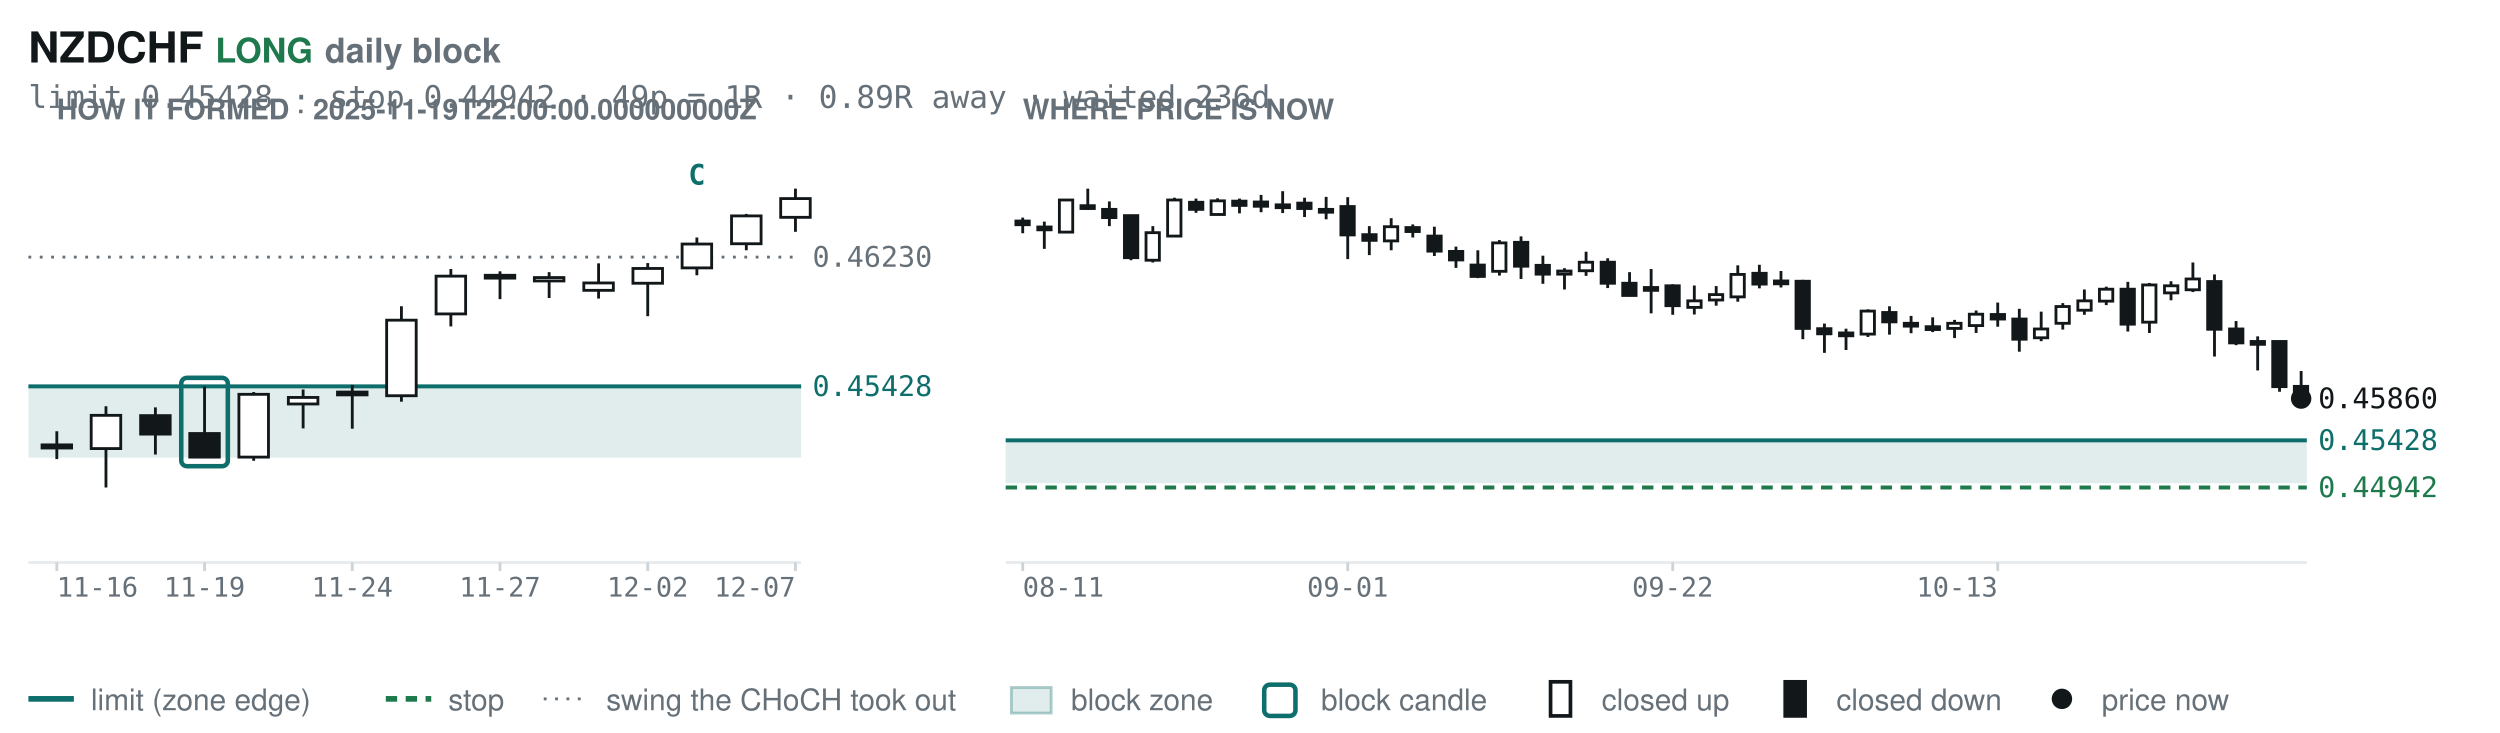
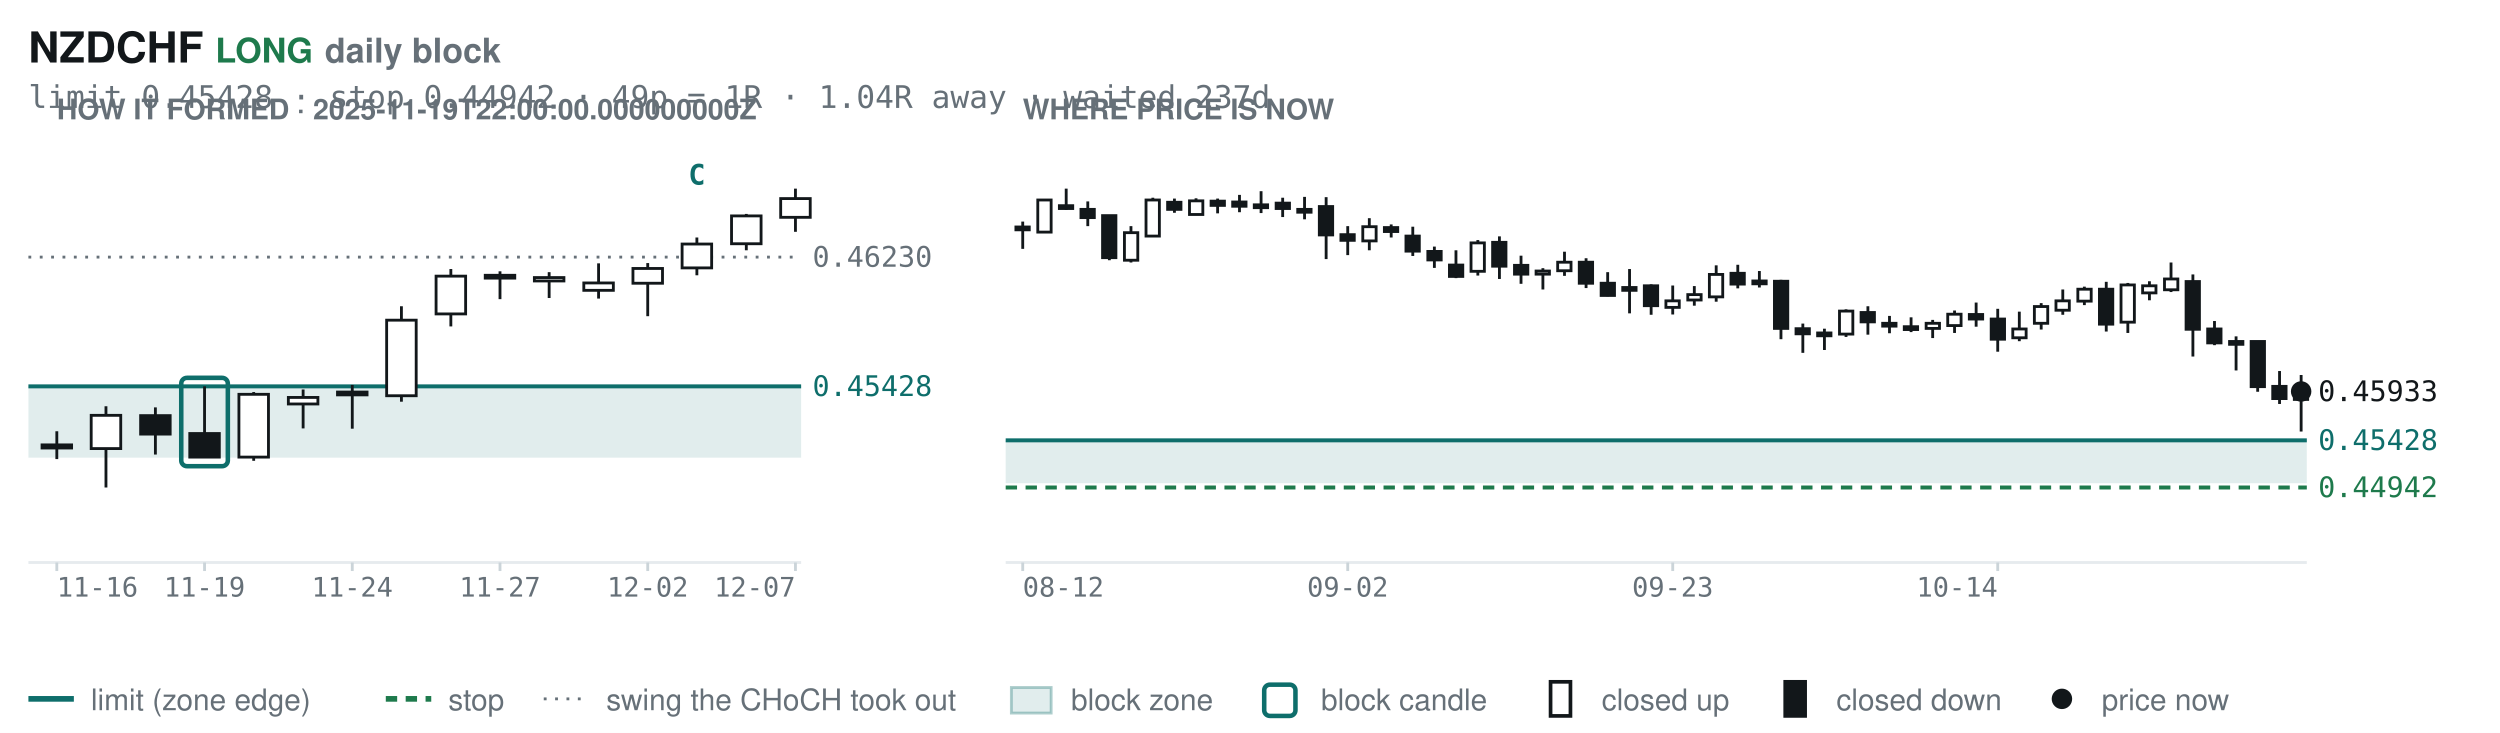
<svg xmlns="http://www.w3.org/2000/svg" viewBox="0 0 880 258" width="880" height="258" role="img" aria-label="NZDCHF long order block: the candles that formed it, and where price is now">
  <rect width="880" height="258" fill="#FFFFFF" />
  <text x="10" y="22" fill="#12171A" font-family="system-ui,-apple-system,Segoe UI,Helvetica,Arial,sans-serif" font-size="15" font-weight="700">NZDCHF <tspan fill="#1E7A4C" font-size="12">LONG</tspan>
    <tspan fill="#667078" font-size="12">daily block</tspan>
  </text>
-   <text x="10" y="38" fill="#667078" font-family="ui-monospace,SFMono-Regular,Menlo,Consolas,monospace" font-size="11">limit 0.45428 · stop 0.44942 · 49p = 1R · 0.89R away · waited 236d</text>
+   <text x="10" y="38" fill="#667078" font-family="ui-monospace,SFMono-Regular,Menlo,Consolas,monospace" font-size="11">limit 0.45428 · stop 0.44942 · 49p = 1R · 1.04R away · waited 237d</text>
  <text x="20" y="42" fill="#667078" font-family="system-ui,-apple-system,Segoe UI,Helvetica,Arial,sans-serif" font-size="10" font-weight="600">HOW IT FORMED · 2025-11-19T22:00:00.000000000Z</text>
  <text x="360" y="42" fill="#667078" font-family="system-ui,-apple-system,Segoe UI,Helvetica,Arial,sans-serif" font-size="10" font-weight="600">WHERE PRICE IS NOW</text>
  <rect x="10.0" y="136.0" width="272.0" height="25.1" fill="#0E6E6B1F" />
  <line x1="10.0" y1="90.5" x2="282.0" y2="90.5" stroke="#667078" stroke-width="1" stroke-dasharray="1 3" />
  <line x1="10.0" y1="136.0" x2="282.0" y2="136.0" stroke="#0E6E6B" stroke-width="1.4" />
  <line x1="20.0" y1="151.8" x2="20.0" y2="161.6" stroke="#12171A" stroke-width="1" />
  <rect x="14.8" y="156.6" width="10.4" height="1.1" fill="#12171A" stroke="#12171A" stroke-width="1" />
  <line x1="37.3" y1="143.0" x2="37.3" y2="171.6" stroke="#12171A" stroke-width="1" />
  <rect x="32.1" y="146.2" width="10.4" height="11.7" fill="#FFFFFF" stroke="#12171A" stroke-width="1" />
  <line x1="54.7" y1="143.4" x2="54.7" y2="160.0" stroke="#12171A" stroke-width="1" />
  <rect x="49.5" y="146.3" width="10.4" height="6.5" fill="#12171A" stroke="#12171A" stroke-width="1" />
  <line x1="72.0" y1="136.0" x2="72.0" y2="161.0" stroke="#12171A" stroke-width="1" />
  <rect x="66.8" y="152.6" width="10.4" height="8.3" fill="#12171A" stroke="#12171A" stroke-width="1" />
  <line x1="89.3" y1="138.0" x2="89.3" y2="162.2" stroke="#12171A" stroke-width="1" />
  <rect x="84.1" y="138.8" width="10.4" height="22.1" fill="#FFFFFF" stroke="#12171A" stroke-width="1" />
  <line x1="106.7" y1="137.1" x2="106.7" y2="150.8" stroke="#12171A" stroke-width="1" />
  <rect x="101.5" y="139.9" width="10.4" height="2.3" fill="#FFFFFF" stroke="#12171A" stroke-width="1" />
  <line x1="124.0" y1="135.5" x2="124.0" y2="150.9" stroke="#12171A" stroke-width="1" />
  <rect x="118.8" y="138.0" width="10.4" height="1.0" fill="#FFFFFF" stroke="#12171A" stroke-width="1" />
  <line x1="141.3" y1="107.8" x2="141.3" y2="141.4" stroke="#12171A" stroke-width="1" />
  <rect x="136.1" y="112.7" width="10.4" height="26.6" fill="#FFFFFF" stroke="#12171A" stroke-width="1" />
  <line x1="158.7" y1="94.7" x2="158.7" y2="114.9" stroke="#12171A" stroke-width="1" />
  <rect x="153.5" y="97.2" width="10.4" height="13.3" fill="#FFFFFF" stroke="#12171A" stroke-width="1" />
  <line x1="176.0" y1="95.5" x2="176.0" y2="105.3" stroke="#12171A" stroke-width="1" />
  <rect x="170.8" y="96.9" width="10.4" height="1.0" fill="#FFFFFF" stroke="#12171A" stroke-width="1" />
  <line x1="193.3" y1="95.8" x2="193.3" y2="104.9" stroke="#12171A" stroke-width="1" />
  <rect x="188.1" y="97.7" width="10.4" height="1.2" fill="#FFFFFF" stroke="#12171A" stroke-width="1" />
  <line x1="210.7" y1="92.7" x2="210.7" y2="105.1" stroke="#12171A" stroke-width="1" />
  <rect x="205.5" y="99.6" width="10.4" height="2.6" fill="#FFFFFF" stroke="#12171A" stroke-width="1" />
  <line x1="228.0" y1="92.6" x2="228.0" y2="111.3" stroke="#12171A" stroke-width="1" />
  <rect x="222.8" y="94.5" width="10.4" height="5.2" fill="#FFFFFF" stroke="#12171A" stroke-width="1" />
  <line x1="245.3" y1="83.6" x2="245.3" y2="96.9" stroke="#12171A" stroke-width="1" />
  <rect x="240.1" y="85.9" width="10.4" height="8.4" fill="#FFFFFF" stroke="#12171A" stroke-width="1" />
  <line x1="262.7" y1="75.3" x2="262.7" y2="88.1" stroke="#12171A" stroke-width="1" />
  <rect x="257.5" y="76.0" width="10.4" height="9.8" fill="#FFFFFF" stroke="#12171A" stroke-width="1" />
  <line x1="280.0" y1="66.4" x2="280.0" y2="81.6" stroke="#12171A" stroke-width="1" />
  <rect x="274.8" y="69.9" width="10.4" height="6.6" fill="#FFFFFF" stroke="#12171A" stroke-width="1" />
  <rect x="63.8" y="133.0" width="16.4" height="31.1" fill="none" stroke="#0E6E6B" stroke-width="1.6" rx="2" />
  <text x="245.3" y="65" fill="#0E6E6B" text-anchor="middle" font-family="ui-monospace,SFMono-Regular,Menlo,Consolas,monospace" font-size="10" font-weight="700">C</text>
  <line x1="10.0" y1="198.0" x2="282.0" y2="198.0" stroke="#E6EBEE" stroke-width="1" />
  <line x1="20.0" y1="198.0" x2="20.0" y2="201.0" stroke="#CBD4D9" stroke-width="1" />
  <text x="20.0" y="210.0" fill="#667078" text-anchor="start" font-family="ui-monospace,SFMono-Regular,Menlo,Consolas,monospace" font-size="9.5">11-16</text>
  <line x1="72.0" y1="198.0" x2="72.0" y2="201.0" stroke="#CBD4D9" stroke-width="1" />
  <text x="72.0" y="210.0" fill="#667078" text-anchor="middle" font-family="ui-monospace,SFMono-Regular,Menlo,Consolas,monospace" font-size="9.5">11-19</text>
  <line x1="124.0" y1="198.0" x2="124.0" y2="201.0" stroke="#CBD4D9" stroke-width="1" />
  <text x="124.0" y="210.0" fill="#667078" text-anchor="middle" font-family="ui-monospace,SFMono-Regular,Menlo,Consolas,monospace" font-size="9.5">11-24</text>
  <line x1="176.0" y1="198.0" x2="176.0" y2="201.0" stroke="#CBD4D9" stroke-width="1" />
  <text x="176.0" y="210.0" fill="#667078" text-anchor="middle" font-family="ui-monospace,SFMono-Regular,Menlo,Consolas,monospace" font-size="9.5">11-27</text>
  <line x1="228.0" y1="198.0" x2="228.0" y2="201.0" stroke="#CBD4D9" stroke-width="1" />
  <text x="228.0" y="210.0" fill="#667078" text-anchor="middle" font-family="ui-monospace,SFMono-Regular,Menlo,Consolas,monospace" font-size="9.5">12-02</text>
  <line x1="280.0" y1="198.0" x2="280.0" y2="201.0" stroke="#CBD4D9" stroke-width="1" />
  <text x="280.0" y="210.0" fill="#667078" text-anchor="end" font-family="ui-monospace,SFMono-Regular,Menlo,Consolas,monospace" font-size="9.5">12-07</text>
  <text x="286.0" y="139.4" fill="#0E6E6B" font-family="ui-monospace,SFMono-Regular,Menlo,Consolas,monospace" font-size="10">0.45428</text>
  <text x="286.0" y="93.9" fill="#667078" font-family="ui-monospace,SFMono-Regular,Menlo,Consolas,monospace" font-size="10">0.46230</text>
  <rect x="354.0" y="155.0" width="458.0" height="15.1" fill="#0E6E6B1F" />
-   <line x1="360.0" y1="76.6" x2="360.0" y2="82.1" stroke="#12171A" stroke-width="1" />
-   <rect x="357.6" y="77.8" width="4.7" height="1.3" fill="#12171A" stroke="#12171A" stroke-width="1" />
-   <line x1="367.6" y1="78.0" x2="367.6" y2="87.6" stroke="#12171A" stroke-width="1" />
-   <rect x="365.3" y="79.9" width="4.7" height="1.0" fill="#FFFFFF" stroke="#12171A" stroke-width="1" />
-   <line x1="375.3" y1="70.1" x2="375.3" y2="81.7" stroke="#12171A" stroke-width="1" />
-   <rect x="372.9" y="70.4" width="4.7" height="11.3" fill="#FFFFFF" stroke="#12171A" stroke-width="1" />
-   <line x1="382.9" y1="66.4" x2="382.9" y2="73.9" stroke="#12171A" stroke-width="1" />
-   <rect x="380.5" y="72.4" width="4.7" height="1.0" fill="#FFFFFF" stroke="#12171A" stroke-width="1" />
-   <line x1="390.5" y1="70.9" x2="390.5" y2="79.6" stroke="#12171A" stroke-width="1" />
-   <rect x="388.1" y="73.7" width="4.7" height="2.9" fill="#12171A" stroke="#12171A" stroke-width="1" />
-   <line x1="398.1" y1="75.7" x2="398.1" y2="91.6" stroke="#12171A" stroke-width="1" />
-   <rect x="395.8" y="75.9" width="4.7" height="14.8" fill="#12171A" stroke="#12171A" stroke-width="1" />
-   <line x1="405.8" y1="79.6" x2="405.8" y2="92.4" stroke="#12171A" stroke-width="1" />
-   <rect x="403.4" y="81.9" width="4.7" height="9.7" fill="#FFFFFF" stroke="#12171A" stroke-width="1" />
-   <line x1="413.4" y1="69.6" x2="413.4" y2="83.1" stroke="#12171A" stroke-width="1" />
-   <rect x="411.0" y="70.4" width="4.7" height="12.7" fill="#FFFFFF" stroke="#12171A" stroke-width="1" />
-   <line x1="421.0" y1="69.9" x2="421.0" y2="74.9" stroke="#12171A" stroke-width="1" />
-   <rect x="418.7" y="71.2" width="4.7" height="2.5" fill="#12171A" stroke="#12171A" stroke-width="1" />
-   <line x1="428.6" y1="69.8" x2="428.6" y2="75.5" stroke="#12171A" stroke-width="1" />
-   <rect x="426.3" y="70.7" width="4.7" height="4.8" fill="#FFFFFF" stroke="#12171A" stroke-width="1" />
-   <line x1="436.3" y1="69.9" x2="436.3" y2="75.1" stroke="#12171A" stroke-width="1" />
-   <rect x="433.9" y="70.8" width="4.7" height="1.5" fill="#12171A" stroke="#12171A" stroke-width="1" />
-   <line x1="443.9" y1="68.6" x2="443.9" y2="74.7" stroke="#12171A" stroke-width="1" />
-   <rect x="441.5" y="71.1" width="4.7" height="1.5" fill="#12171A" stroke="#12171A" stroke-width="1" />
-   <line x1="451.5" y1="67.3" x2="451.5" y2="75.0" stroke="#12171A" stroke-width="1" />
-   <rect x="449.2" y="72.1" width="4.7" height="1.0" fill="#FFFFFF" stroke="#12171A" stroke-width="1" />
-   <line x1="459.2" y1="69.6" x2="459.2" y2="76.4" stroke="#12171A" stroke-width="1" />
-   <rect x="456.8" y="71.5" width="4.7" height="1.9" fill="#12171A" stroke="#12171A" stroke-width="1" />
-   <line x1="466.8" y1="69.3" x2="466.8" y2="77.2" stroke="#12171A" stroke-width="1" />
-   <rect x="464.4" y="73.7" width="4.7" height="1.0" fill="#FFFFFF" stroke="#12171A" stroke-width="1" />
-   <line x1="474.4" y1="69.4" x2="474.4" y2="91.2" stroke="#12171A" stroke-width="1" />
-   <rect x="472.0" y="72.7" width="4.7" height="10.0" fill="#12171A" stroke="#12171A" stroke-width="1" />
-   <line x1="482.0" y1="79.6" x2="482.0" y2="89.8" stroke="#12171A" stroke-width="1" />
-   <rect x="479.7" y="82.6" width="4.7" height="2.0" fill="#12171A" stroke="#12171A" stroke-width="1" />
-   <line x1="489.7" y1="76.8" x2="489.7" y2="88.1" stroke="#12171A" stroke-width="1" />
-   <rect x="487.3" y="79.8" width="4.7" height="5.0" fill="#FFFFFF" stroke="#12171A" stroke-width="1" />
-   <line x1="497.3" y1="79.0" x2="497.3" y2="83.6" stroke="#12171A" stroke-width="1" />
-   <rect x="494.9" y="80.1" width="4.7" height="1.4" fill="#12171A" stroke="#12171A" stroke-width="1" />
-   <line x1="504.9" y1="79.8" x2="504.9" y2="90.1" stroke="#12171A" stroke-width="1" />
-   <rect x="502.6" y="83.1" width="4.7" height="5.3" fill="#12171A" stroke="#12171A" stroke-width="1" />
-   <line x1="512.5" y1="86.8" x2="512.5" y2="94.3" stroke="#12171A" stroke-width="1" />
-   <rect x="510.2" y="88.5" width="4.7" height="3.0" fill="#12171A" stroke="#12171A" stroke-width="1" />
-   <line x1="520.2" y1="88.1" x2="520.2" y2="97.9" stroke="#12171A" stroke-width="1" />
-   <rect x="517.8" y="93.3" width="4.7" height="4.0" fill="#12171A" stroke="#12171A" stroke-width="1" />
-   <line x1="527.8" y1="84.5" x2="527.8" y2="97.0" stroke="#12171A" stroke-width="1" />
-   <rect x="525.4" y="85.5" width="4.7" height="10.0" fill="#FFFFFF" stroke="#12171A" stroke-width="1" />
-   <line x1="535.4" y1="83.2" x2="535.4" y2="98.2" stroke="#12171A" stroke-width="1" />
-   <rect x="533.1" y="85.3" width="4.7" height="8.4" fill="#12171A" stroke="#12171A" stroke-width="1" />
-   <line x1="543.1" y1="90.0" x2="543.1" y2="99.9" stroke="#12171A" stroke-width="1" />
-   <rect x="540.7" y="93.4" width="4.7" height="3.1" fill="#12171A" stroke="#12171A" stroke-width="1" />
-   <line x1="550.7" y1="94.4" x2="550.7" y2="101.9" stroke="#12171A" stroke-width="1" />
-   <rect x="548.3" y="95.4" width="4.7" height="1.1" fill="#FFFFFF" stroke="#12171A" stroke-width="1" />
-   <line x1="558.3" y1="88.6" x2="558.3" y2="97.1" stroke="#12171A" stroke-width="1" />
-   <rect x="555.9" y="92.3" width="4.7" height="3.0" fill="#FFFFFF" stroke="#12171A" stroke-width="1" />
-   <line x1="565.9" y1="90.9" x2="565.9" y2="101.4" stroke="#12171A" stroke-width="1" />
-   <rect x="563.6" y="92.3" width="4.7" height="7.4" fill="#12171A" stroke="#12171A" stroke-width="1" />
-   <line x1="573.6" y1="95.8" x2="573.6" y2="104.3" stroke="#12171A" stroke-width="1" />
-   <rect x="571.2" y="99.7" width="4.7" height="4.3" fill="#12171A" stroke="#12171A" stroke-width="1" />
-   <line x1="581.2" y1="94.7" x2="581.2" y2="110.3" stroke="#12171A" stroke-width="1" />
-   <rect x="578.8" y="101.2" width="4.7" height="1.0" fill="#FFFFFF" stroke="#12171A" stroke-width="1" />
-   <line x1="588.8" y1="100.1" x2="588.8" y2="110.8" stroke="#12171A" stroke-width="1" />
-   <rect x="586.4" y="100.6" width="4.7" height="7.0" fill="#12171A" stroke="#12171A" stroke-width="1" />
-   <line x1="596.4" y1="100.5" x2="596.4" y2="110.7" stroke="#12171A" stroke-width="1" />
-   <rect x="594.1" y="105.9" width="4.7" height="2.3" fill="#FFFFFF" stroke="#12171A" stroke-width="1" />
-   <line x1="604.1" y1="100.7" x2="604.1" y2="107.6" stroke="#12171A" stroke-width="1" />
-   <rect x="601.7" y="103.7" width="4.7" height="1.9" fill="#FFFFFF" stroke="#12171A" stroke-width="1" />
-   <line x1="611.7" y1="93.4" x2="611.7" y2="106.2" stroke="#12171A" stroke-width="1" />
-   <rect x="609.3" y="96.6" width="4.7" height="7.9" fill="#FFFFFF" stroke="#12171A" stroke-width="1" />
-   <line x1="619.3" y1="93.2" x2="619.3" y2="101.5" stroke="#12171A" stroke-width="1" />
-   <rect x="617.0" y="96.2" width="4.7" height="3.8" fill="#12171A" stroke="#12171A" stroke-width="1" />
-   <line x1="626.9" y1="95.4" x2="626.9" y2="101.2" stroke="#12171A" stroke-width="1" />
-   <rect x="624.6" y="98.9" width="4.7" height="1.0" fill="#FFFFFF" stroke="#12171A" stroke-width="1" />
-   <line x1="634.6" y1="98.5" x2="634.6" y2="119.4" stroke="#12171A" stroke-width="1" />
-   <rect x="632.2" y="99.0" width="4.7" height="16.6" fill="#12171A" stroke="#12171A" stroke-width="1" />
-   <line x1="642.2" y1="113.9" x2="642.2" y2="124.2" stroke="#12171A" stroke-width="1" />
-   <rect x="639.8" y="115.7" width="4.7" height="1.8" fill="#12171A" stroke="#12171A" stroke-width="1" />
-   <line x1="649.8" y1="115.7" x2="649.8" y2="123.2" stroke="#12171A" stroke-width="1" />
-   <rect x="647.5" y="117.2" width="4.7" height="1.0" fill="#12171A" stroke="#12171A" stroke-width="1" />
-   <line x1="657.5" y1="108.9" x2="657.5" y2="118.6" stroke="#12171A" stroke-width="1" />
-   <rect x="655.1" y="109.5" width="4.7" height="8.1" fill="#FFFFFF" stroke="#12171A" stroke-width="1" />
-   <line x1="665.1" y1="107.8" x2="665.1" y2="117.8" stroke="#12171A" stroke-width="1" />
-   <rect x="662.7" y="110.0" width="4.7" height="3.3" fill="#12171A" stroke="#12171A" stroke-width="1" />
-   <line x1="672.7" y1="111.2" x2="672.7" y2="117.3" stroke="#12171A" stroke-width="1" />
-   <rect x="670.3" y="113.8" width="4.7" height="1.0" fill="#12171A" stroke="#12171A" stroke-width="1" />
-   <line x1="680.3" y1="111.7" x2="680.3" y2="116.9" stroke="#12171A" stroke-width="1" />
-   <rect x="678.0" y="115.0" width="4.7" height="1.0" fill="#FFFFFF" stroke="#12171A" stroke-width="1" />
-   <line x1="688.0" y1="112.6" x2="688.0" y2="119.0" stroke="#12171A" stroke-width="1" />
-   <rect x="685.6" y="113.8" width="4.7" height="1.8" fill="#FFFFFF" stroke="#12171A" stroke-width="1" />
-   <line x1="695.6" y1="109.3" x2="695.6" y2="117.2" stroke="#12171A" stroke-width="1" />
-   <rect x="693.2" y="110.6" width="4.7" height="4.0" fill="#FFFFFF" stroke="#12171A" stroke-width="1" />
-   <line x1="703.2" y1="106.5" x2="703.2" y2="115.0" stroke="#12171A" stroke-width="1" />
-   <rect x="700.9" y="110.7" width="4.7" height="1.6" fill="#12171A" stroke="#12171A" stroke-width="1" />
-   <line x1="710.8" y1="108.7" x2="710.8" y2="123.8" stroke="#12171A" stroke-width="1" />
-   <rect x="708.5" y="112.3" width="4.7" height="7.1" fill="#12171A" stroke="#12171A" stroke-width="1" />
-   <line x1="718.5" y1="109.7" x2="718.5" y2="120.1" stroke="#12171A" stroke-width="1" />
-   <rect x="716.1" y="115.8" width="4.7" height="3.1" fill="#FFFFFF" stroke="#12171A" stroke-width="1" />
-   <line x1="726.1" y1="106.7" x2="726.1" y2="116.0" stroke="#12171A" stroke-width="1" />
-   <rect x="723.7" y="107.9" width="4.7" height="5.9" fill="#FFFFFF" stroke="#12171A" stroke-width="1" />
-   <line x1="733.7" y1="101.9" x2="733.7" y2="110.8" stroke="#12171A" stroke-width="1" />
-   <rect x="731.4" y="105.9" width="4.7" height="3.3" fill="#FFFFFF" stroke="#12171A" stroke-width="1" />
-   <line x1="741.4" y1="100.9" x2="741.4" y2="107.4" stroke="#12171A" stroke-width="1" />
-   <rect x="739.0" y="101.8" width="4.7" height="4.2" fill="#FFFFFF" stroke="#12171A" stroke-width="1" />
-   <line x1="749.0" y1="99.2" x2="749.0" y2="116.7" stroke="#12171A" stroke-width="1" />
-   <rect x="746.6" y="101.8" width="4.7" height="12.3" fill="#12171A" stroke="#12171A" stroke-width="1" />
-   <line x1="756.6" y1="99.6" x2="756.6" y2="117.2" stroke="#12171A" stroke-width="1" />
-   <rect x="754.2" y="100.3" width="4.7" height="13.1" fill="#FFFFFF" stroke="#12171A" stroke-width="1" />
-   <line x1="764.2" y1="99.0" x2="764.2" y2="105.7" stroke="#12171A" stroke-width="1" />
-   <rect x="761.9" y="100.6" width="4.7" height="2.5" fill="#FFFFFF" stroke="#12171A" stroke-width="1" />
-   <line x1="771.9" y1="92.4" x2="771.9" y2="102.8" stroke="#12171A" stroke-width="1" />
-   <rect x="769.5" y="98.2" width="4.7" height="3.8" fill="#FFFFFF" stroke="#12171A" stroke-width="1" />
-   <line x1="779.5" y1="96.6" x2="779.5" y2="125.5" stroke="#12171A" stroke-width="1" />
-   <rect x="777.1" y="99.1" width="4.7" height="16.8" fill="#12171A" stroke="#12171A" stroke-width="1" />
-   <line x1="787.1" y1="113.0" x2="787.1" y2="121.5" stroke="#12171A" stroke-width="1" />
-   <rect x="784.8" y="115.8" width="4.7" height="4.9" fill="#12171A" stroke="#12171A" stroke-width="1" />
-   <line x1="794.7" y1="118.4" x2="794.7" y2="130.4" stroke="#12171A" stroke-width="1" />
-   <rect x="792.4" y="120.2" width="4.7" height="1.0" fill="#FFFFFF" stroke="#12171A" stroke-width="1" />
-   <line x1="802.4" y1="120.2" x2="802.4" y2="137.9" stroke="#12171A" stroke-width="1" />
-   <rect x="800.0" y="120.2" width="4.7" height="15.9" fill="#12171A" stroke="#12171A" stroke-width="1" />
-   <line x1="810.0" y1="130.6" x2="810.0" y2="142.2" stroke="#12171A" stroke-width="1" />
-   <rect x="807.6" y="136.0" width="4.7" height="4.3" fill="#12171A" stroke="#12171A" stroke-width="1" />
+   <line x1="360.0" y1="78.0" x2="360.0" y2="87.6" stroke="#12171A" stroke-width="1" />
+   <rect x="357.6" y="79.9" width="4.7" height="1.0" fill="#FFFFFF" stroke="#12171A" stroke-width="1" />
+   <line x1="367.6" y1="70.1" x2="367.6" y2="81.7" stroke="#12171A" stroke-width="1" />
+   <rect x="365.3" y="70.4" width="4.7" height="11.3" fill="#FFFFFF" stroke="#12171A" stroke-width="1" />
+   <line x1="375.3" y1="66.4" x2="375.3" y2="73.9" stroke="#12171A" stroke-width="1" />
+   <rect x="372.9" y="72.4" width="4.7" height="1.0" fill="#FFFFFF" stroke="#12171A" stroke-width="1" />
+   <line x1="382.9" y1="70.9" x2="382.9" y2="79.6" stroke="#12171A" stroke-width="1" />
+   <rect x="380.5" y="73.7" width="4.7" height="2.9" fill="#12171A" stroke="#12171A" stroke-width="1" />
+   <line x1="390.5" y1="75.7" x2="390.5" y2="91.6" stroke="#12171A" stroke-width="1" />
+   <rect x="388.1" y="75.9" width="4.7" height="14.8" fill="#12171A" stroke="#12171A" stroke-width="1" />
+   <line x1="398.1" y1="79.6" x2="398.1" y2="92.4" stroke="#12171A" stroke-width="1" />
+   <rect x="395.8" y="81.9" width="4.7" height="9.7" fill="#FFFFFF" stroke="#12171A" stroke-width="1" />
+   <line x1="405.8" y1="69.6" x2="405.8" y2="83.1" stroke="#12171A" stroke-width="1" />
+   <rect x="403.4" y="70.4" width="4.7" height="12.7" fill="#FFFFFF" stroke="#12171A" stroke-width="1" />
+   <line x1="413.4" y1="69.9" x2="413.4" y2="74.9" stroke="#12171A" stroke-width="1" />
+   <rect x="411.0" y="71.2" width="4.7" height="2.5" fill="#12171A" stroke="#12171A" stroke-width="1" />
+   <line x1="421.0" y1="69.8" x2="421.0" y2="75.5" stroke="#12171A" stroke-width="1" />
+   <rect x="418.7" y="70.7" width="4.7" height="4.8" fill="#FFFFFF" stroke="#12171A" stroke-width="1" />
+   <line x1="428.6" y1="69.9" x2="428.6" y2="75.1" stroke="#12171A" stroke-width="1" />
+   <rect x="426.3" y="70.8" width="4.7" height="1.5" fill="#12171A" stroke="#12171A" stroke-width="1" />
+   <line x1="436.3" y1="68.6" x2="436.3" y2="74.7" stroke="#12171A" stroke-width="1" />
+   <rect x="433.9" y="71.1" width="4.7" height="1.5" fill="#12171A" stroke="#12171A" stroke-width="1" />
+   <line x1="443.9" y1="67.3" x2="443.9" y2="75.0" stroke="#12171A" stroke-width="1" />
+   <rect x="441.5" y="72.1" width="4.7" height="1.0" fill="#FFFFFF" stroke="#12171A" stroke-width="1" />
+   <line x1="451.5" y1="69.6" x2="451.5" y2="76.4" stroke="#12171A" stroke-width="1" />
+   <rect x="449.2" y="71.5" width="4.7" height="1.9" fill="#12171A" stroke="#12171A" stroke-width="1" />
+   <line x1="459.2" y1="69.3" x2="459.2" y2="77.2" stroke="#12171A" stroke-width="1" />
+   <rect x="456.8" y="73.7" width="4.7" height="1.0" fill="#FFFFFF" stroke="#12171A" stroke-width="1" />
+   <line x1="466.8" y1="69.4" x2="466.8" y2="91.2" stroke="#12171A" stroke-width="1" />
+   <rect x="464.4" y="72.7" width="4.7" height="10.0" fill="#12171A" stroke="#12171A" stroke-width="1" />
+   <line x1="474.4" y1="79.6" x2="474.4" y2="89.8" stroke="#12171A" stroke-width="1" />
+   <rect x="472.0" y="82.6" width="4.7" height="2.0" fill="#12171A" stroke="#12171A" stroke-width="1" />
+   <line x1="482.0" y1="76.8" x2="482.0" y2="88.1" stroke="#12171A" stroke-width="1" />
+   <rect x="479.7" y="79.8" width="4.7" height="5.0" fill="#FFFFFF" stroke="#12171A" stroke-width="1" />
+   <line x1="489.7" y1="79.0" x2="489.7" y2="83.6" stroke="#12171A" stroke-width="1" />
+   <rect x="487.3" y="80.1" width="4.7" height="1.4" fill="#12171A" stroke="#12171A" stroke-width="1" />
+   <line x1="497.3" y1="79.8" x2="497.3" y2="90.1" stroke="#12171A" stroke-width="1" />
+   <rect x="494.9" y="83.1" width="4.7" height="5.3" fill="#12171A" stroke="#12171A" stroke-width="1" />
+   <line x1="504.9" y1="86.8" x2="504.9" y2="94.3" stroke="#12171A" stroke-width="1" />
+   <rect x="502.6" y="88.5" width="4.7" height="3.0" fill="#12171A" stroke="#12171A" stroke-width="1" />
+   <line x1="512.5" y1="88.1" x2="512.5" y2="97.9" stroke="#12171A" stroke-width="1" />
+   <rect x="510.2" y="93.3" width="4.7" height="4.0" fill="#12171A" stroke="#12171A" stroke-width="1" />
+   <line x1="520.2" y1="84.5" x2="520.2" y2="97.0" stroke="#12171A" stroke-width="1" />
+   <rect x="517.8" y="85.5" width="4.7" height="10.0" fill="#FFFFFF" stroke="#12171A" stroke-width="1" />
+   <line x1="527.8" y1="83.2" x2="527.8" y2="98.2" stroke="#12171A" stroke-width="1" />
+   <rect x="525.4" y="85.3" width="4.7" height="8.4" fill="#12171A" stroke="#12171A" stroke-width="1" />
+   <line x1="535.4" y1="90.0" x2="535.4" y2="99.9" stroke="#12171A" stroke-width="1" />
+   <rect x="533.1" y="93.4" width="4.7" height="3.1" fill="#12171A" stroke="#12171A" stroke-width="1" />
+   <line x1="543.1" y1="94.4" x2="543.1" y2="101.9" stroke="#12171A" stroke-width="1" />
+   <rect x="540.7" y="95.4" width="4.7" height="1.1" fill="#FFFFFF" stroke="#12171A" stroke-width="1" />
+   <line x1="550.7" y1="88.6" x2="550.7" y2="97.1" stroke="#12171A" stroke-width="1" />
+   <rect x="548.3" y="92.3" width="4.7" height="3.0" fill="#FFFFFF" stroke="#12171A" stroke-width="1" />
+   <line x1="558.3" y1="90.9" x2="558.3" y2="101.4" stroke="#12171A" stroke-width="1" />
+   <rect x="555.9" y="92.3" width="4.7" height="7.4" fill="#12171A" stroke="#12171A" stroke-width="1" />
+   <line x1="565.9" y1="95.8" x2="565.9" y2="104.3" stroke="#12171A" stroke-width="1" />
+   <rect x="563.6" y="99.7" width="4.7" height="4.3" fill="#12171A" stroke="#12171A" stroke-width="1" />
+   <line x1="573.6" y1="94.7" x2="573.6" y2="110.3" stroke="#12171A" stroke-width="1" />
+   <rect x="571.2" y="101.2" width="4.7" height="1.0" fill="#FFFFFF" stroke="#12171A" stroke-width="1" />
+   <line x1="581.2" y1="100.1" x2="581.2" y2="110.8" stroke="#12171A" stroke-width="1" />
+   <rect x="578.8" y="100.6" width="4.7" height="7.0" fill="#12171A" stroke="#12171A" stroke-width="1" />
+   <line x1="588.8" y1="100.5" x2="588.8" y2="110.7" stroke="#12171A" stroke-width="1" />
+   <rect x="586.4" y="105.9" width="4.7" height="2.3" fill="#FFFFFF" stroke="#12171A" stroke-width="1" />
+   <line x1="596.4" y1="100.7" x2="596.4" y2="107.6" stroke="#12171A" stroke-width="1" />
+   <rect x="594.1" y="103.7" width="4.7" height="1.9" fill="#FFFFFF" stroke="#12171A" stroke-width="1" />
+   <line x1="604.1" y1="93.4" x2="604.1" y2="106.2" stroke="#12171A" stroke-width="1" />
+   <rect x="601.7" y="96.6" width="4.7" height="7.9" fill="#FFFFFF" stroke="#12171A" stroke-width="1" />
+   <line x1="611.7" y1="93.2" x2="611.7" y2="101.5" stroke="#12171A" stroke-width="1" />
+   <rect x="609.3" y="96.2" width="4.7" height="3.8" fill="#12171A" stroke="#12171A" stroke-width="1" />
+   <line x1="619.3" y1="95.4" x2="619.3" y2="101.2" stroke="#12171A" stroke-width="1" />
+   <rect x="617.0" y="98.9" width="4.7" height="1.0" fill="#FFFFFF" stroke="#12171A" stroke-width="1" />
+   <line x1="626.9" y1="98.5" x2="626.9" y2="119.4" stroke="#12171A" stroke-width="1" />
+   <rect x="624.6" y="99.0" width="4.7" height="16.6" fill="#12171A" stroke="#12171A" stroke-width="1" />
+   <line x1="634.6" y1="113.9" x2="634.6" y2="124.2" stroke="#12171A" stroke-width="1" />
+   <rect x="632.2" y="115.7" width="4.7" height="1.8" fill="#12171A" stroke="#12171A" stroke-width="1" />
+   <line x1="642.2" y1="115.7" x2="642.2" y2="123.2" stroke="#12171A" stroke-width="1" />
+   <rect x="639.8" y="117.2" width="4.7" height="1.0" fill="#12171A" stroke="#12171A" stroke-width="1" />
+   <line x1="649.8" y1="108.9" x2="649.8" y2="118.6" stroke="#12171A" stroke-width="1" />
+   <rect x="647.5" y="109.5" width="4.7" height="8.1" fill="#FFFFFF" stroke="#12171A" stroke-width="1" />
+   <line x1="657.5" y1="107.8" x2="657.5" y2="117.8" stroke="#12171A" stroke-width="1" />
+   <rect x="655.1" y="110.0" width="4.7" height="3.3" fill="#12171A" stroke="#12171A" stroke-width="1" />
+   <line x1="665.1" y1="111.2" x2="665.1" y2="117.3" stroke="#12171A" stroke-width="1" />
+   <rect x="662.7" y="113.8" width="4.7" height="1.0" fill="#12171A" stroke="#12171A" stroke-width="1" />
+   <line x1="672.7" y1="111.7" x2="672.7" y2="116.9" stroke="#12171A" stroke-width="1" />
+   <rect x="670.3" y="115.0" width="4.7" height="1.0" fill="#FFFFFF" stroke="#12171A" stroke-width="1" />
+   <line x1="680.3" y1="112.6" x2="680.3" y2="119.0" stroke="#12171A" stroke-width="1" />
+   <rect x="678.0" y="113.8" width="4.7" height="1.8" fill="#FFFFFF" stroke="#12171A" stroke-width="1" />
+   <line x1="688.0" y1="109.3" x2="688.0" y2="117.2" stroke="#12171A" stroke-width="1" />
+   <rect x="685.6" y="110.6" width="4.7" height="4.0" fill="#FFFFFF" stroke="#12171A" stroke-width="1" />
+   <line x1="695.6" y1="106.5" x2="695.6" y2="115.0" stroke="#12171A" stroke-width="1" />
+   <rect x="693.2" y="110.7" width="4.7" height="1.6" fill="#12171A" stroke="#12171A" stroke-width="1" />
+   <line x1="703.2" y1="108.7" x2="703.2" y2="123.8" stroke="#12171A" stroke-width="1" />
+   <rect x="700.9" y="112.3" width="4.7" height="7.1" fill="#12171A" stroke="#12171A" stroke-width="1" />
+   <line x1="710.8" y1="109.7" x2="710.8" y2="120.1" stroke="#12171A" stroke-width="1" />
+   <rect x="708.5" y="115.8" width="4.7" height="3.1" fill="#FFFFFF" stroke="#12171A" stroke-width="1" />
+   <line x1="718.5" y1="106.7" x2="718.5" y2="116.0" stroke="#12171A" stroke-width="1" />
+   <rect x="716.1" y="107.9" width="4.7" height="5.9" fill="#FFFFFF" stroke="#12171A" stroke-width="1" />
+   <line x1="726.1" y1="101.9" x2="726.1" y2="110.8" stroke="#12171A" stroke-width="1" />
+   <rect x="723.7" y="105.9" width="4.7" height="3.3" fill="#FFFFFF" stroke="#12171A" stroke-width="1" />
+   <line x1="733.7" y1="100.9" x2="733.7" y2="107.4" stroke="#12171A" stroke-width="1" />
+   <rect x="731.4" y="101.8" width="4.7" height="4.2" fill="#FFFFFF" stroke="#12171A" stroke-width="1" />
+   <line x1="741.4" y1="99.2" x2="741.4" y2="116.7" stroke="#12171A" stroke-width="1" />
+   <rect x="739.0" y="101.8" width="4.7" height="12.3" fill="#12171A" stroke="#12171A" stroke-width="1" />
+   <line x1="749.0" y1="99.6" x2="749.0" y2="117.2" stroke="#12171A" stroke-width="1" />
+   <rect x="746.6" y="100.3" width="4.7" height="13.1" fill="#FFFFFF" stroke="#12171A" stroke-width="1" />
+   <line x1="756.6" y1="99.0" x2="756.6" y2="105.7" stroke="#12171A" stroke-width="1" />
+   <rect x="754.2" y="100.6" width="4.7" height="2.5" fill="#FFFFFF" stroke="#12171A" stroke-width="1" />
+   <line x1="764.2" y1="92.4" x2="764.2" y2="102.8" stroke="#12171A" stroke-width="1" />
+   <rect x="761.9" y="98.2" width="4.7" height="3.8" fill="#FFFFFF" stroke="#12171A" stroke-width="1" />
+   <line x1="771.9" y1="96.6" x2="771.9" y2="125.5" stroke="#12171A" stroke-width="1" />
+   <rect x="769.5" y="99.1" width="4.7" height="16.8" fill="#12171A" stroke="#12171A" stroke-width="1" />
+   <line x1="779.5" y1="113.0" x2="779.5" y2="121.5" stroke="#12171A" stroke-width="1" />
+   <rect x="777.1" y="115.8" width="4.7" height="4.9" fill="#12171A" stroke="#12171A" stroke-width="1" />
+   <line x1="787.1" y1="118.4" x2="787.1" y2="130.4" stroke="#12171A" stroke-width="1" />
+   <rect x="784.8" y="120.2" width="4.7" height="1.0" fill="#FFFFFF" stroke="#12171A" stroke-width="1" />
+   <line x1="794.7" y1="120.2" x2="794.7" y2="137.9" stroke="#12171A" stroke-width="1" />
+   <rect x="792.4" y="120.2" width="4.7" height="15.9" fill="#12171A" stroke="#12171A" stroke-width="1" />
+   <line x1="802.4" y1="130.6" x2="802.4" y2="142.2" stroke="#12171A" stroke-width="1" />
+   <rect x="800.0" y="136.0" width="4.7" height="4.3" fill="#12171A" stroke="#12171A" stroke-width="1" />
+   <line x1="810.0" y1="132.0" x2="810.0" y2="151.9" stroke="#12171A" stroke-width="1" />
+   <rect x="807.6" y="137.8" width="4.7" height="2.8" fill="#FFFFFF" stroke="#12171A" stroke-width="1" />
  <line x1="354.0" y1="155.0" x2="812.0" y2="155.0" stroke="#0E6E6B" stroke-width="1.4" />
  <line x1="354.0" y1="171.6" x2="812.0" y2="171.6" stroke="#1E7A4C" stroke-width="1.4" stroke-dasharray="4 3" />
-   <circle cx="810.0" cy="140.3" r="3.6" fill="#12171A" />
+   <circle cx="810.0" cy="137.8" r="3.6" fill="#12171A" />
  <line x1="354.0" y1="198.0" x2="812.0" y2="198.0" stroke="#E6EBEE" stroke-width="1" />
  <line x1="360.0" y1="198.0" x2="360.0" y2="201.0" stroke="#CBD4D9" stroke-width="1" />
-   <text x="360.0" y="210.0" fill="#667078" text-anchor="start" font-family="ui-monospace,SFMono-Regular,Menlo,Consolas,monospace" font-size="9.5">08-11</text>
+   <text x="360.0" y="210.0" fill="#667078" text-anchor="start" font-family="ui-monospace,SFMono-Regular,Menlo,Consolas,monospace" font-size="9.5">08-12</text>
  <line x1="474.4" y1="198.0" x2="474.4" y2="201.0" stroke="#CBD4D9" stroke-width="1" />
-   <text x="474.4" y="210.0" fill="#667078" text-anchor="middle" font-family="ui-monospace,SFMono-Regular,Menlo,Consolas,monospace" font-size="9.5">09-01</text>
+   <text x="474.4" y="210.0" fill="#667078" text-anchor="middle" font-family="ui-monospace,SFMono-Regular,Menlo,Consolas,monospace" font-size="9.5">09-02</text>
  <line x1="588.8" y1="198.0" x2="588.8" y2="201.0" stroke="#CBD4D9" stroke-width="1" />
-   <text x="588.8" y="210.0" fill="#667078" text-anchor="middle" font-family="ui-monospace,SFMono-Regular,Menlo,Consolas,monospace" font-size="9.5">09-22</text>
+   <text x="588.8" y="210.0" fill="#667078" text-anchor="middle" font-family="ui-monospace,SFMono-Regular,Menlo,Consolas,monospace" font-size="9.5">09-23</text>
  <line x1="703.2" y1="198.0" x2="703.2" y2="201.0" stroke="#CBD4D9" stroke-width="1" />
-   <text x="703.2" y="210.0" fill="#667078" text-anchor="end" font-family="ui-monospace,SFMono-Regular,Menlo,Consolas,monospace" font-size="9.5">10-13</text>
+   <text x="703.2" y="210.0" fill="#667078" text-anchor="end" font-family="ui-monospace,SFMono-Regular,Menlo,Consolas,monospace" font-size="9.5">10-14</text>
  <text x="816.0" y="158.4" fill="#0E6E6B" font-family="ui-monospace,SFMono-Regular,Menlo,Consolas,monospace" font-size="10">0.45428</text>
  <text x="816.0" y="175.0" fill="#1E7A4C" font-family="ui-monospace,SFMono-Regular,Menlo,Consolas,monospace" font-size="10">0.44942</text>
-   <text x="816.0" y="143.7" fill="#12171A" font-family="ui-monospace,SFMono-Regular,Menlo,Consolas,monospace" font-size="10">0.45860</text>
+   <text x="816.0" y="141.2" fill="#12171A" font-family="ui-monospace,SFMono-Regular,Menlo,Consolas,monospace" font-size="10">0.45933</text>
  <g transform="translate(10.0,242)">
    <line x1="0" y1="4" x2="16" y2="4" stroke="#0E6E6B" stroke-width="2" />
    <text x="22" y="8" fill="#667078" font-family="system-ui,-apple-system,Segoe UI,Helvetica,Arial,sans-serif" font-size="10.5">limit (zone edge)</text>
  </g>
  <g transform="translate(135.8,242)">
    <line x1="0" y1="4" x2="16" y2="4" stroke="#1E7A4C" stroke-width="2" stroke-dasharray="4 3" />
    <text x="22" y="8" fill="#667078" font-family="system-ui,-apple-system,Segoe UI,Helvetica,Arial,sans-serif" font-size="10.5">stop</text>
  </g>
  <g transform="translate(191.4,242)">
    <line x1="0" y1="4" x2="16" y2="4" stroke="#667078" stroke-width="1" stroke-dasharray="1 3" />
    <text x="22" y="8" fill="#667078" font-family="system-ui,-apple-system,Segoe UI,Helvetica,Arial,sans-serif" font-size="10.5">swing the CHoCH took out</text>
  </g>
  <g transform="translate(355.0,242)">
    <rect x="1" y="0" width="14" height="9" fill="#0E6E6B1F" stroke="#0E6E6B55" />
    <text x="22" y="8" fill="#667078" font-family="system-ui,-apple-system,Segoe UI,Helvetica,Arial,sans-serif" font-size="10.5">block zone</text>
  </g>
  <g transform="translate(443.0,242)">
    <rect x="2" y="-1" width="11" height="11" fill="none" stroke="#0E6E6B" stroke-width="1.6" rx="2" />
    <text x="22" y="8" fill="#667078" font-family="system-ui,-apple-system,Segoe UI,Helvetica,Arial,sans-serif" font-size="10.5">block candle</text>
  </g>
  <g transform="translate(541.8,242)">
    <rect x="4" y="-2" width="7" height="12" fill="#FFFFFF" stroke="#12171A" stroke-width="1.3" />
    <text x="22" y="8" fill="#667078" font-family="system-ui,-apple-system,Segoe UI,Helvetica,Arial,sans-serif" font-size="10.5">closed up</text>
  </g>
  <g transform="translate(624.4,242)">
    <rect x="4" y="-2" width="7" height="12" fill="#12171A" stroke="#12171A" stroke-width="1.3" />
    <text x="22" y="8" fill="#667078" font-family="system-ui,-apple-system,Segoe UI,Helvetica,Arial,sans-serif" font-size="10.5">closed down</text>
  </g>
  <g transform="translate(717.8,242)">
    <circle cx="8" cy="4" r="3.6" fill="#12171A" />
    <text x="22" y="8" fill="#667078" font-family="system-ui,-apple-system,Segoe UI,Helvetica,Arial,sans-serif" font-size="10.5">price now</text>
  </g>
</svg>
